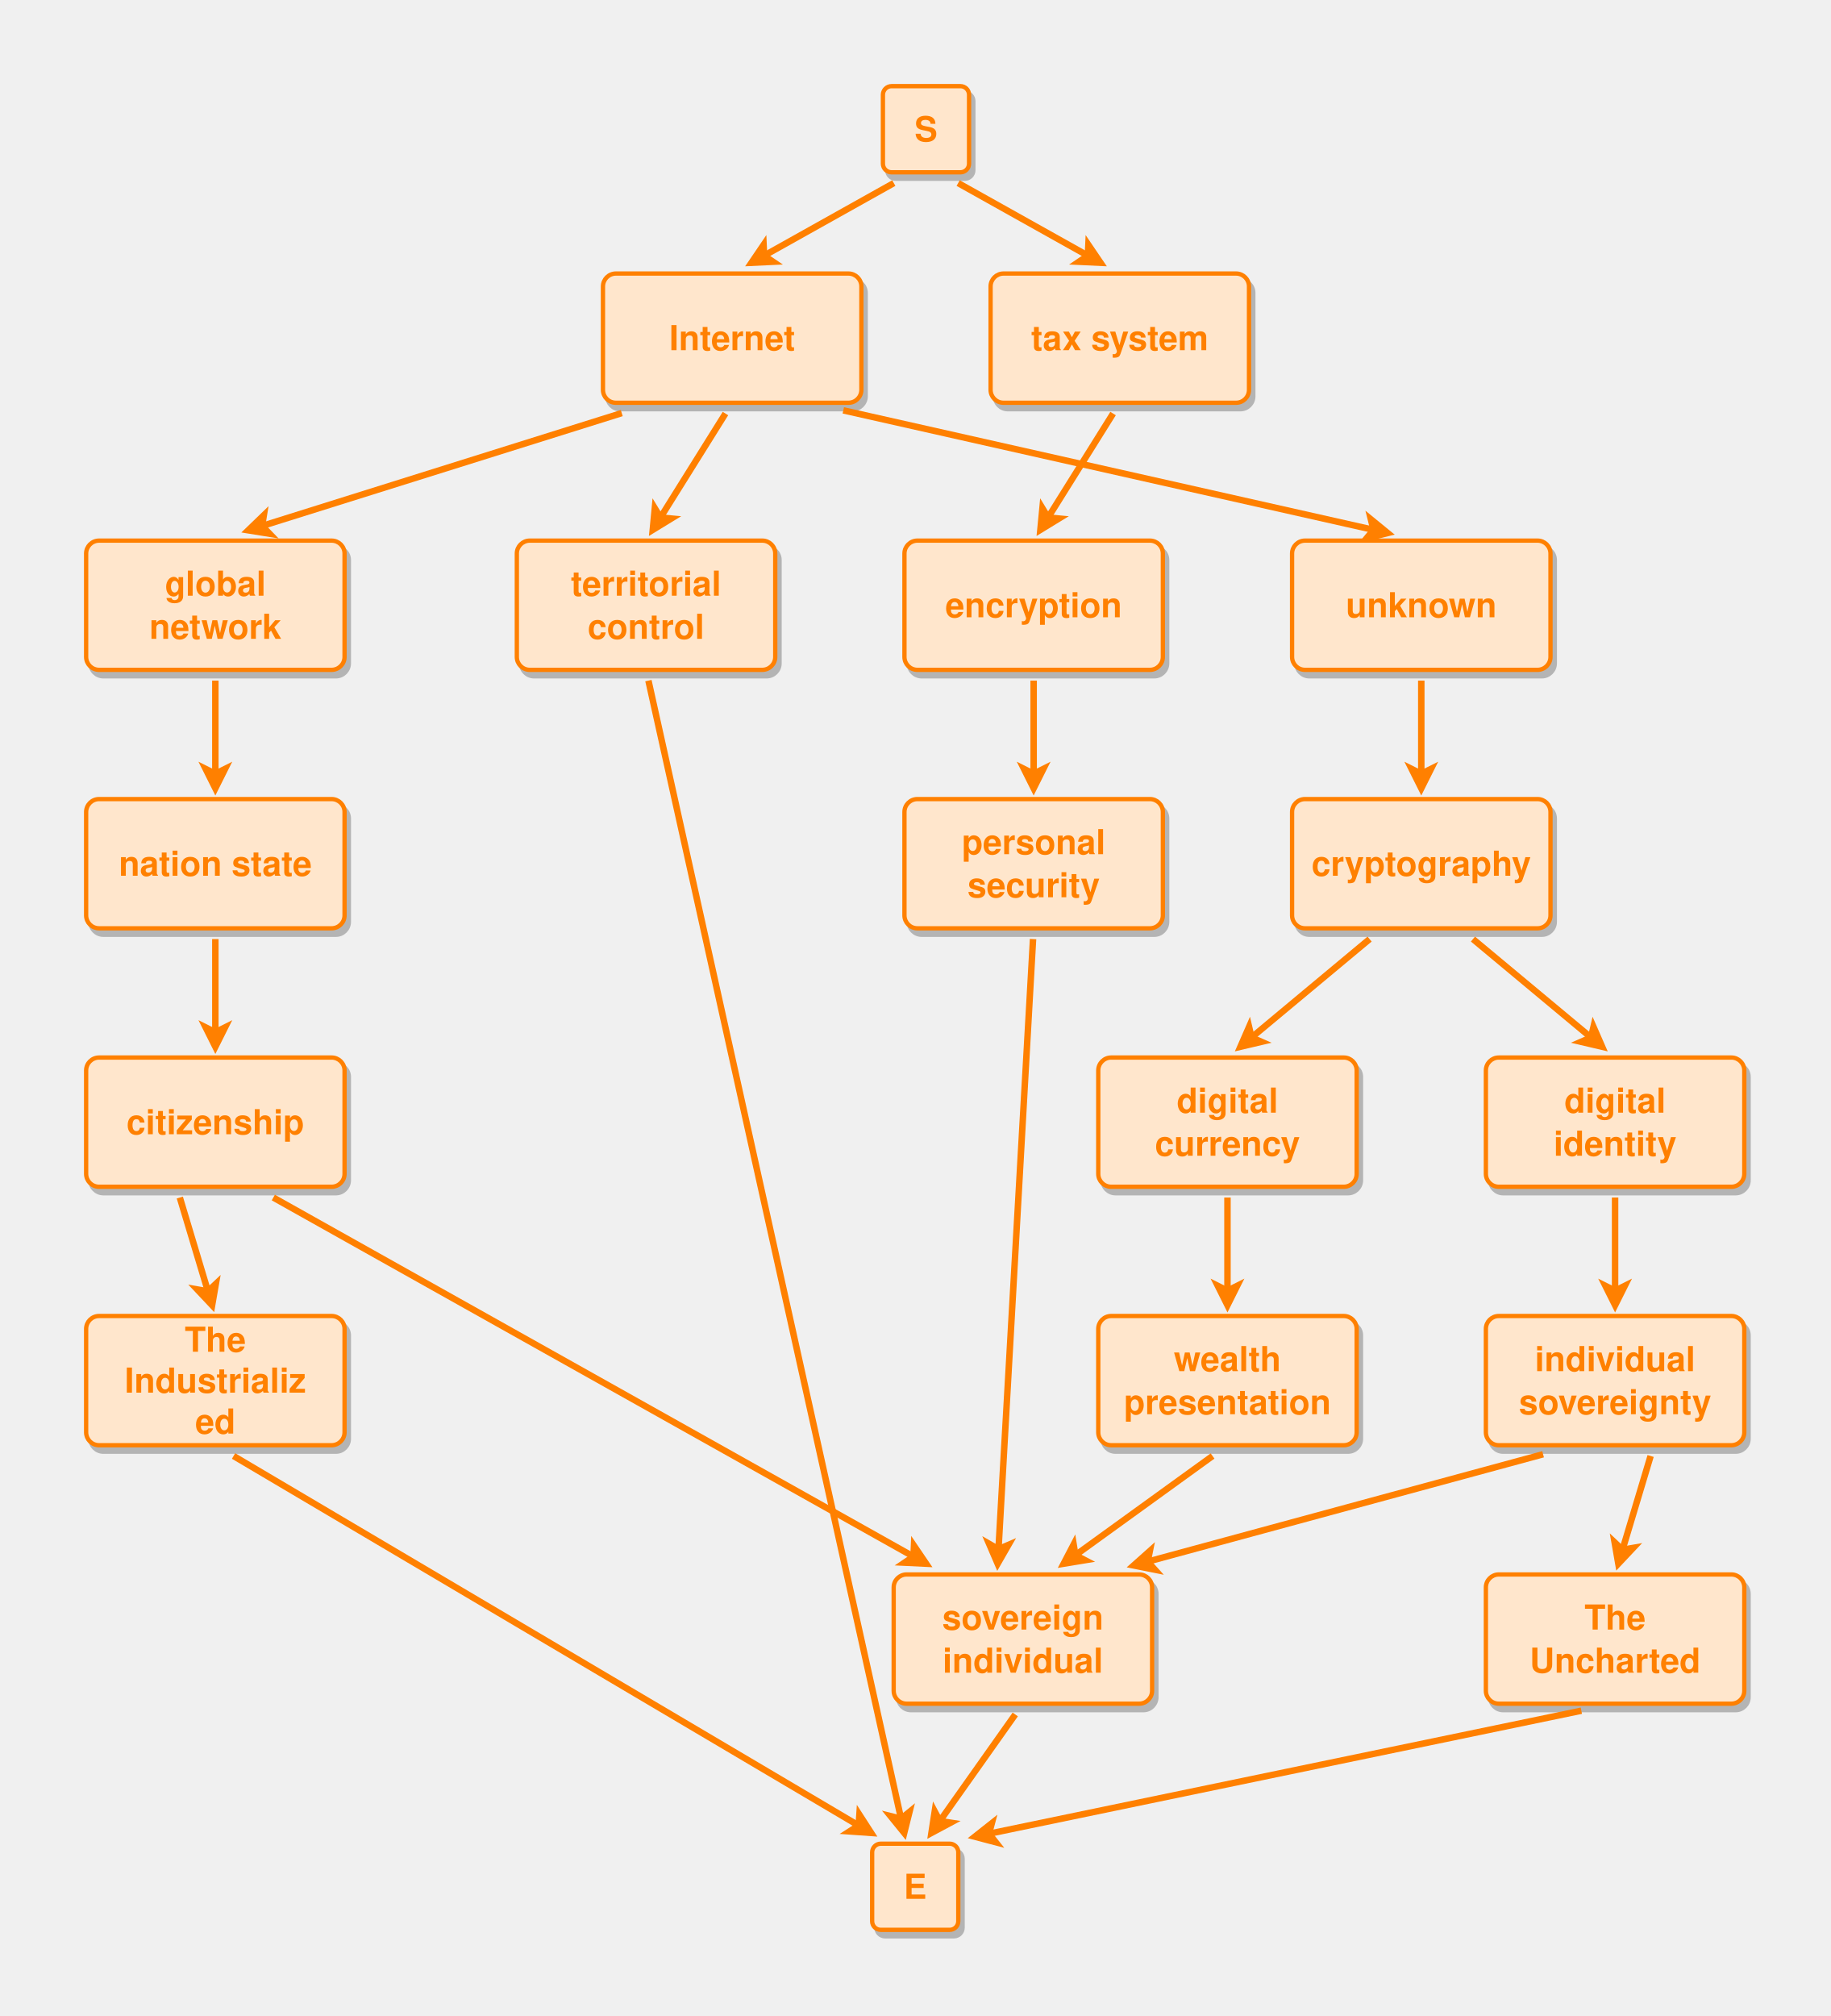
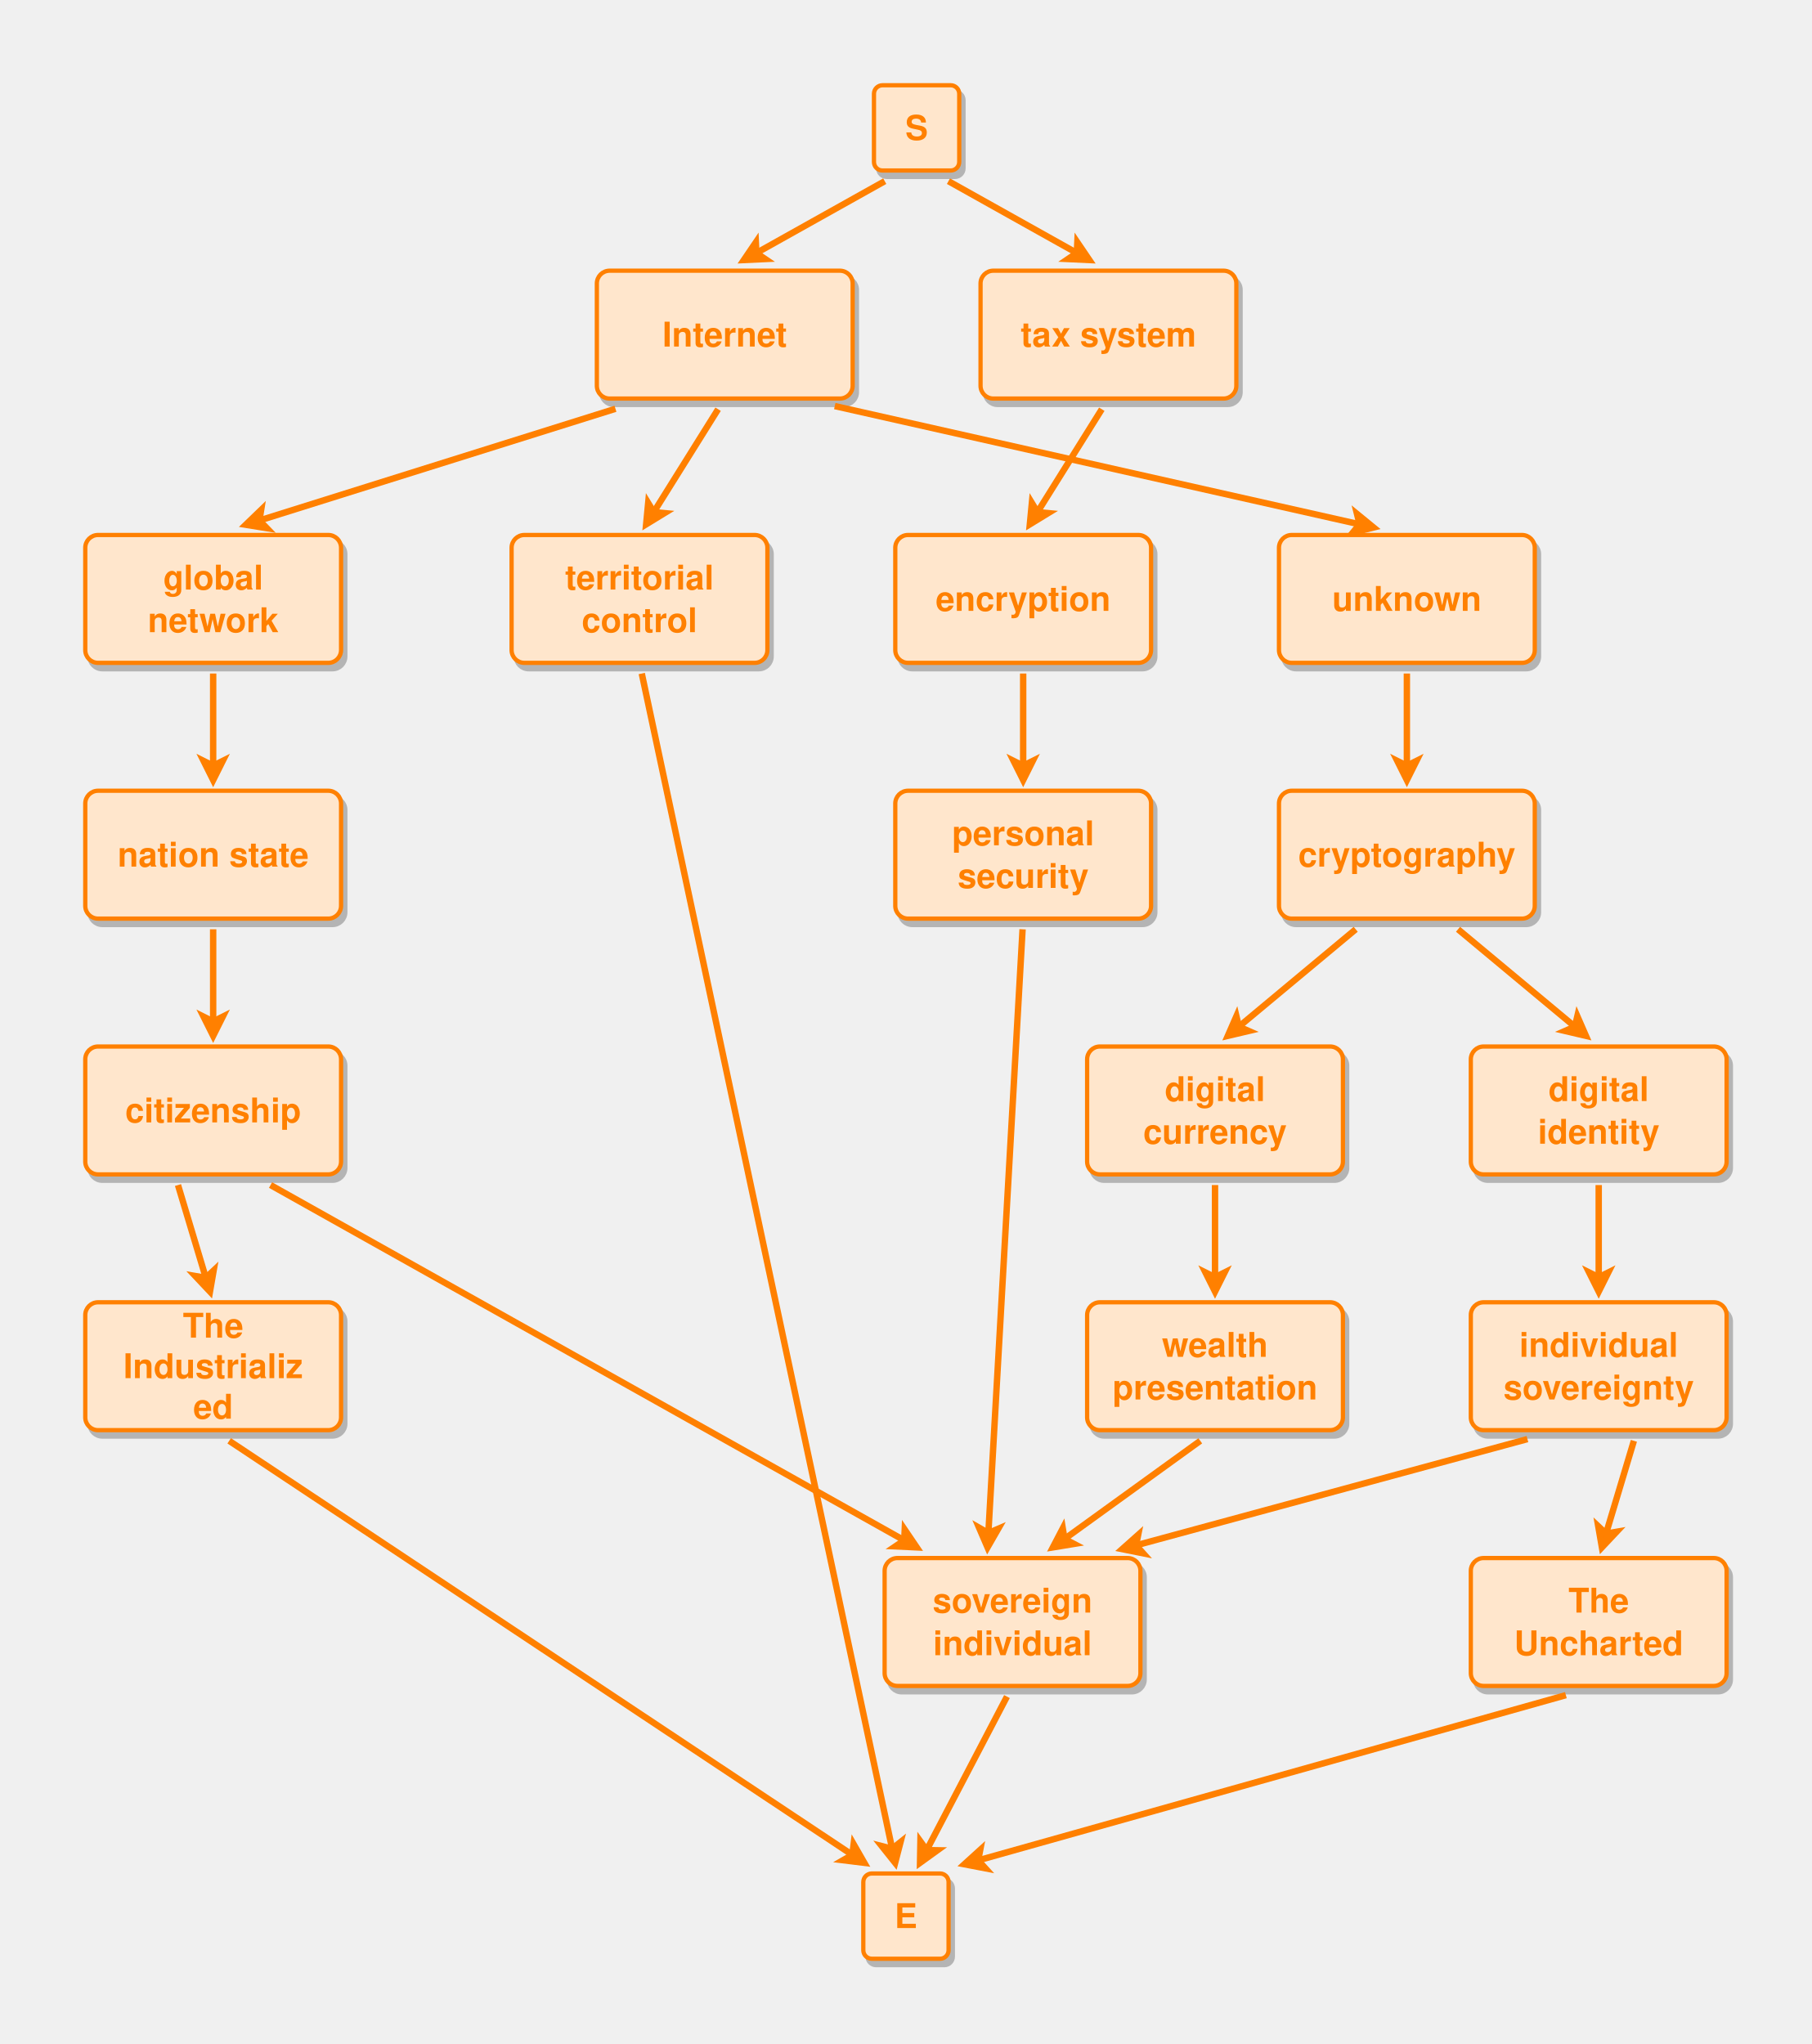
- <svg xmlns="http://www.w3.org/2000/svg" width="850" height="936" viewBox="0 0 850 936">
+ <svg xmlns="http://www.w3.org/2000/svg" width="850" height="959" viewBox="0 0 850 959">
  <defs>
  </defs>
  <g id="container-shells">
  </g>
  <g id="node-shadows">
    <rect x="280" y="127" width="120" height="60" rx="6" ry="6" fill="#000000" stroke="#000000" stroke-width="2" opacity="0.25" transform="translate(2,3)" />
    <rect x="690" y="611" width="120" height="60" rx="6" ry="6" fill="#000000" stroke="#000000" stroke-width="2" opacity="0.25" transform="translate(2,3)" />
    <rect x="40" y="371" width="120" height="60" rx="6" ry="6" fill="#000000" stroke="#000000" stroke-width="2" opacity="0.25" transform="translate(2,3)" />
    <rect x="420" y="371" width="120" height="60" rx="6" ry="6" fill="#000000" stroke="#000000" stroke-width="2" opacity="0.25" transform="translate(2,3)" />
    <rect x="415" y="731" width="120" height="60" rx="6" ry="6" fill="#000000" stroke="#000000" stroke-width="2" opacity="0.25" transform="translate(2,3)" />
    <rect x="460" y="127" width="120" height="60" rx="6" ry="6" fill="#000000" stroke="#000000" stroke-width="2" opacity="0.25" transform="translate(2,3)" />
    <rect x="240" y="251" width="120" height="60" rx="6" ry="6" fill="#000000" stroke="#000000" stroke-width="2" opacity="0.25" transform="translate(2,3)" />
    <rect x="600" y="251" width="120" height="60" rx="6" ry="6" fill="#000000" stroke="#000000" stroke-width="2" opacity="0.25" transform="translate(2,3)" />
    <rect x="510" y="611" width="120" height="60" rx="6" ry="6" fill="#000000" stroke="#000000" stroke-width="2" opacity="0.25" transform="translate(2,3)" />
    <rect x="410" y="40" width="40" height="40" rx="4" ry="4" fill="#000000" stroke="#000000" stroke-width="2" opacity="0.25" transform="translate(2,3)" />
-     <rect x="405" y="856" width="40" height="40" rx="4" ry="4" fill="#000000" stroke="#000000" stroke-width="2" opacity="0.25" transform="translate(2,3)" />
+     <rect x="405" y="879" width="40" height="40" rx="4" ry="4" fill="#000000" stroke="#000000" stroke-width="2" opacity="0.25" transform="translate(2,3)" />
    <rect x="40" y="611" width="120" height="60" rx="6" ry="6" fill="#000000" stroke="#000000" stroke-width="2" opacity="0.25" transform="translate(2,3)" />
    <rect x="690" y="731" width="120" height="60" rx="6" ry="6" fill="#000000" stroke="#000000" stroke-width="2" opacity="0.25" transform="translate(2,3)" />
    <rect x="40" y="491" width="120" height="60" rx="6" ry="6" fill="#000000" stroke="#000000" stroke-width="2" opacity="0.25" transform="translate(2,3)" />
    <rect x="600" y="371" width="120" height="60" rx="6" ry="6" fill="#000000" stroke="#000000" stroke-width="2" opacity="0.25" transform="translate(2,3)" />
    <rect x="510" y="491" width="120" height="60" rx="6" ry="6" fill="#000000" stroke="#000000" stroke-width="2" opacity="0.25" transform="translate(2,3)" />
    <rect x="690" y="491" width="120" height="60" rx="6" ry="6" fill="#000000" stroke="#000000" stroke-width="2" opacity="0.25" transform="translate(2,3)" />
    <rect x="420" y="251" width="120" height="60" rx="6" ry="6" fill="#000000" stroke="#000000" stroke-width="2" opacity="0.25" transform="translate(2,3)" />
    <rect x="40" y="251" width="120" height="60" rx="6" ry="6" fill="#000000" stroke="#000000" stroke-width="2" opacity="0.25" transform="translate(2,3)" />
  </g>
  <g id="edges">
    <g class="edge" data-edge-idx="0" data-edge-base="leadsto" data-edge-from="1" data-edge-to="15">
      <line x1="336.88" y1="192.00" x2="306.70" y2="240.28" stroke="#ff8000" stroke-width="3" />
      <path d="M 303.12 246.00 L 304.08 235.98 L 306.70 240.28 L 311.71 240.75 Z" fill="#ff8000" stroke="#ff8000" stroke-width="3" stroke-miterlimit="10" />
      <text x="321" y="216" text-anchor="middle" dominant-baseline="middle" font-family="Helvetica,Inter,Segoe UI,Arial" font-size="11" paint-order="stroke" stroke="#ffffff" stroke-width="3" stroke-linejoin="round" fill="#ff8000">
      </text>
    </g>
    <g class="edge" data-edge-idx="1" data-edge-base="leadsto" data-edge-from="1" data-edge-to="16">
      <line x1="391.61" y1="190.52" x2="637.81" y2="246.00" stroke="#ff8000" stroke-width="3" />
      <path d="M 644.39 247.48 L 634.62 249.89 L 637.81 246.00 L 636.60 241.11 Z" fill="#ff8000" stroke="#ff8000" stroke-width="3" stroke-miterlimit="10" />
      <text x="514" y="217" text-anchor="middle" dominant-baseline="middle" font-family="Helvetica,Inter,Segoe UI,Arial" font-size="11" paint-order="stroke" stroke="#ffffff" stroke-width="3" stroke-linejoin="round" fill="#ff8000">
      </text>
    </g>
    <g class="edge" data-edge-idx="2" data-edge-base="leadsto" data-edge-from="1" data-edge-to="9">
      <line x1="288.73" y1="191.79" x2="121.71" y2="244.19" stroke="#ff8000" stroke-width="3" />
      <path d="M 115.27 246.21 L 122.51 239.22 L 121.71 244.19 L 125.20 247.81 Z" fill="#ff8000" stroke="#ff8000" stroke-width="3" stroke-miterlimit="10" />
      <text x="204" y="217" text-anchor="middle" dominant-baseline="middle" font-family="Helvetica,Inter,Segoe UI,Arial" font-size="11" paint-order="stroke" stroke="#ffffff" stroke-width="3" stroke-linejoin="round" fill="#ff8000">
      </text>
    </g>
    <g class="edge" data-edge-idx="3" data-edge-base="leadsto" data-edge-from="10" data-edge-to="13">
      <line x1="716.56" y1="675.19" x2="532.96" y2="725.04" stroke="#ff8000" stroke-width="3" />
      <path d="M 526.44 726.81 L 533.95 720.11 L 532.96 725.04 L 536.31 728.79 Z" fill="#ff8000" stroke="#ff8000" stroke-width="3" stroke-miterlimit="10" />
      <text x="624" y="700" text-anchor="middle" dominant-baseline="middle" font-family="Helvetica,Inter,Segoe UI,Arial" font-size="11" paint-order="stroke" stroke="#ffffff" stroke-width="3" stroke-linejoin="round" fill="#ff8000">
      </text>
    </g>
    <g class="edge" data-edge-idx="4" data-edge-base="leadsto" data-edge-from="10" data-edge-to="3">
      <line x1="766.50" y1="676.00" x2="753.44" y2="719.53" stroke="#ff8000" stroke-width="3" />
      <path d="M 751.50 726.00 L 749.78 716.09 L 753.44 719.53 L 758.40 718.67 Z" fill="#ff8000" stroke="#ff8000" stroke-width="3" stroke-miterlimit="10" />
      <text x="759" y="697" text-anchor="middle" dominant-baseline="middle" font-family="Helvetica,Inter,Segoe UI,Arial" font-size="11" paint-order="stroke" stroke="#ffffff" stroke-width="3" stroke-linejoin="round" fill="#ff8000">
      </text>
    </g>
    <g class="edge" data-edge-idx="5" data-edge-base="leadsto" data-edge-from="11" data-edge-to="4">
      <line x1="100.00" y1="436.00" x2="100.00" y2="479.25" stroke="#ff8000" stroke-width="3" />
      <path d="M 100.00 486.00 L 95.50 477.00 L 100.00 479.25 L 104.50 477.00 Z" fill="#ff8000" stroke="#ff8000" stroke-width="3" stroke-miterlimit="10" />
      <text x="100" y="457" text-anchor="middle" dominant-baseline="middle" font-family="Helvetica,Inter,Segoe UI,Arial" font-size="11" paint-order="stroke" stroke="#ffffff" stroke-width="3" stroke-linejoin="round" fill="#ff8000">
      </text>
    </g>
    <g class="edge" data-edge-idx="6" data-edge-base="leadsto" data-edge-from="12" data-edge-to="13">
      <line x1="479.72" y1="436.00" x2="463.67" y2="719.26" stroke="#ff8000" stroke-width="3" />
      <path d="M 463.28 726.00 L 459.30 716.76 L 463.67 719.26 L 468.29 717.27 Z" fill="#ff8000" stroke="#ff8000" stroke-width="3" stroke-miterlimit="10" />
      <text x="471" y="577" text-anchor="middle" dominant-baseline="middle" font-family="Helvetica,Inter,Segoe UI,Arial" font-size="11" paint-order="stroke" stroke="#ffffff" stroke-width="3" stroke-linejoin="round" fill="#ff8000">
      </text>
    </g>
    <g class="edge" data-edge-idx="7" data-edge-base="leadsto" data-edge-from="13" data-edge-to="19">
-       <line x1="471.46" y1="796.00" x2="436.44" y2="845.49" stroke="#ff8000" stroke-width="3" />
-       <path d="M 432.54 851.00 L 434.06 841.05 L 436.44 845.49 L 441.41 846.25 Z" fill="#ff8000" stroke="#ff8000" stroke-width="3" stroke-miterlimit="10" />
+       <line x1="472.39" y1="796.00" x2="434.74" y2="868.02" stroke="#ff8000" stroke-width="3" />
+       <path d="M 431.61 874.00 L 431.79 863.94 L 434.74 868.02 L 439.77 868.11 Z" fill="#ff8000" stroke="#ff8000" stroke-width="3" stroke-miterlimit="10" />
    </g>
    <g class="edge" data-edge-idx="8" data-edge-base="leadsto" data-edge-from="14" data-edge-to="8">
      <line x1="516.88" y1="192.00" x2="486.70" y2="240.28" stroke="#ff8000" stroke-width="3" />
      <path d="M 483.12 246.00 L 484.08 235.98 L 486.70 240.28 L 491.71 240.75 Z" fill="#ff8000" stroke="#ff8000" stroke-width="3" stroke-miterlimit="10" />
      <text x="501" y="216" text-anchor="middle" dominant-baseline="middle" font-family="Helvetica,Inter,Segoe UI,Arial" font-size="11" paint-order="stroke" stroke="#ffffff" stroke-width="3" stroke-linejoin="round" fill="#ff8000">
      </text>
    </g>
    <g class="edge" data-edge-idx="9" data-edge-base="leadsto" data-edge-from="15" data-edge-to="19">
-       <line x1="301.11" y1="316.00" x2="418.43" y2="844.41" stroke="#ff8000" stroke-width="3" />
-       <path d="M 419.89 851.00 L 413.55 843.19 L 418.43 844.41 L 422.33 841.24 Z" fill="#ff8000" stroke="#ff8000" stroke-width="3" stroke-miterlimit="10" />
+       <line x1="301.07" y1="316.00" x2="418.53" y2="867.40" stroke="#ff8000" stroke-width="3" />
+       <path d="M 419.93 874.00 L 413.66 866.14 L 418.53 867.40 L 422.46 864.26 Z" fill="#ff8000" stroke="#ff8000" stroke-width="3" stroke-miterlimit="10" />
    </g>
    <g class="edge" data-edge-idx="10" data-edge-base="leadsto" data-edge-from="16" data-edge-to="5">
      <line x1="660.00" y1="316.00" x2="660.00" y2="359.25" stroke="#ff8000" stroke-width="3" />
      <path d="M 660.00 366.00 L 655.50 357.00 L 660.00 359.25 L 664.50 357.00 Z" fill="#ff8000" stroke="#ff8000" stroke-width="3" stroke-miterlimit="10" />
      <text x="660" y="337" text-anchor="middle" dominant-baseline="middle" font-family="Helvetica,Inter,Segoe UI,Arial" font-size="11" paint-order="stroke" stroke="#ffffff" stroke-width="3" stroke-linejoin="round" fill="#ff8000">
      </text>
    </g>
    <g class="edge" data-edge-idx="11" data-edge-base="leadsto" data-edge-from="17" data-edge-to="13">
      <line x1="563.08" y1="676.00" x2="499.39" y2="722.05" stroke="#ff8000" stroke-width="3" />
      <path d="M 493.92 726.00 L 498.57 717.08 L 499.39 722.05 L 503.85 724.37 Z" fill="#ff8000" stroke="#ff8000" stroke-width="3" stroke-miterlimit="10" />
      <text x="531" y="699" text-anchor="middle" dominant-baseline="middle" font-family="Helvetica,Inter,Segoe UI,Arial" font-size="11" paint-order="stroke" stroke="#ffffff" stroke-width="3" stroke-linejoin="round" fill="#ff8000">
      </text>
    </g>
    <g class="edge" data-edge-idx="12" data-edge-base="leadsto" data-edge-from="18" data-edge-to="1">
      <line x1="415.06" y1="85.00" x2="354.83" y2="118.70" stroke="#ff8000" stroke-width="3" />
      <path d="M 348.94 122.00 L 354.59 113.68 L 354.83 118.70 L 358.99 121.53 Z" fill="#ff8000" stroke="#ff8000" stroke-width="3" stroke-miterlimit="10" />
    </g>
    <g class="edge" data-edge-idx="13" data-edge-base="leadsto" data-edge-from="18" data-edge-to="14">
      <line x1="444.94" y1="85.00" x2="505.17" y2="118.70" stroke="#ff8000" stroke-width="3" />
      <path d="M 511.06 122.00 L 501.01 121.53 L 505.17 118.70 L 505.41 113.68 Z" fill="#ff8000" stroke="#ff8000" stroke-width="3" stroke-miterlimit="10" />
    </g>
    <g class="edge" data-edge-idx="14" data-edge-base="leadsto" data-edge-from="2" data-edge-to="19">
-       <line x1="108.46" y1="676.00" x2="398.73" y2="847.57" stroke="#ff8000" stroke-width="3" />
-       <path d="M 404.54 851.00 L 394.50 850.29 L 398.73 847.57 L 399.08 842.55 Z" fill="#ff8000" stroke="#ff8000" stroke-width="3" stroke-miterlimit="10" />
+       <line x1="107.52" y1="676.00" x2="399.85" y2="870.26" stroke="#ff8000" stroke-width="3" />
+       <path d="M 405.48 874.00 L 395.49 872.77 L 399.85 870.26 L 400.47 865.27 Z" fill="#ff8000" stroke="#ff8000" stroke-width="3" stroke-miterlimit="10" />
    </g>
    <g class="edge" data-edge-idx="15" data-edge-base="leadsto" data-edge-from="3" data-edge-to="19">
-       <line x1="734.33" y1="794.25" x2="459.27" y2="851.37" stroke="#ff8000" stroke-width="3" />
-       <path d="M 452.67 852.75 L 460.56 846.51 L 459.27 851.37 L 462.39 855.32 Z" fill="#ff8000" stroke="#ff8000" stroke-width="3" stroke-miterlimit="10" />
+       <line x1="734.60" y1="795.33" x2="458.90" y2="872.84" stroke="#ff8000" stroke-width="3" />
+       <path d="M 452.40 874.67 L 459.85 867.90 L 458.90 872.84 L 462.28 876.57 Z" fill="#ff8000" stroke="#ff8000" stroke-width="3" stroke-miterlimit="10" />
    </g>
    <g class="edge" data-edge-idx="16" data-edge-base="leadsto" data-edge-from="4" data-edge-to="13">
      <line x1="126.92" y1="556.00" x2="424.20" y2="722.70" stroke="#ff8000" stroke-width="3" />
      <path d="M 430.08 726.00 L 420.03 725.52 L 424.20 722.70 L 424.43 717.67 Z" fill="#ff8000" stroke="#ff8000" stroke-width="3" stroke-miterlimit="10" />
      <text x="275" y="639" text-anchor="middle" dominant-baseline="middle" font-family="Helvetica,Inter,Segoe UI,Arial" font-size="11" paint-order="stroke" stroke="#ffffff" stroke-width="3" stroke-linejoin="round" fill="#ff8000">
      </text>
    </g>
    <g class="edge" data-edge-idx="17" data-edge-base="leadsto" data-edge-from="4" data-edge-to="2">
      <line x1="83.50" y1="556.00" x2="96.56" y2="599.53" stroke="#ff8000" stroke-width="3" />
      <path d="M 98.50 606.00 L 91.60 598.67 L 96.56 599.53 L 100.22 596.09 Z" fill="#ff8000" stroke="#ff8000" stroke-width="3" stroke-miterlimit="10" />
      <text x="89" y="577" text-anchor="middle" dominant-baseline="middle" font-family="Helvetica,Inter,Segoe UI,Arial" font-size="11" paint-order="stroke" stroke="#ffffff" stroke-width="3" stroke-linejoin="round" fill="#ff8000">
      </text>
    </g>
    <g class="edge" data-edge-idx="18" data-edge-base="leadsto" data-edge-from="5" data-edge-to="6">
      <line x1="636.00" y1="436.00" x2="581.19" y2="481.68" stroke="#ff8000" stroke-width="3" />
      <path d="M 576.00 486.00 L 580.03 476.78 L 581.19 481.68 L 585.79 483.70 Z" fill="#ff8000" stroke="#ff8000" stroke-width="3" stroke-miterlimit="10" />
      <text x="608" y="458" text-anchor="middle" dominant-baseline="middle" font-family="Helvetica,Inter,Segoe UI,Arial" font-size="11" paint-order="stroke" stroke="#ffffff" stroke-width="3" stroke-linejoin="round" fill="#ff8000">
      </text>
    </g>
    <g class="edge" data-edge-idx="19" data-edge-base="leadsto" data-edge-from="5" data-edge-to="7">
      <line x1="684.00" y1="436.00" x2="738.81" y2="481.68" stroke="#ff8000" stroke-width="3" />
      <path d="M 744.00 486.00 L 734.21 483.70 L 738.81 481.68 L 739.97 476.78 Z" fill="#ff8000" stroke="#ff8000" stroke-width="3" stroke-miterlimit="10" />
      <text x="711" y="458" text-anchor="middle" dominant-baseline="middle" font-family="Helvetica,Inter,Segoe UI,Arial" font-size="11" paint-order="stroke" stroke="#ffffff" stroke-width="3" stroke-linejoin="round" fill="#ff8000">
      </text>
    </g>
    <g class="edge" data-edge-idx="20" data-edge-base="leadsto" data-edge-from="6" data-edge-to="17">
      <line x1="570.00" y1="556.00" x2="570.00" y2="599.25" stroke="#ff8000" stroke-width="3" />
      <path d="M 570.00 606.00 L 565.50 597.00 L 570.00 599.25 L 574.50 597.00 Z" fill="#ff8000" stroke="#ff8000" stroke-width="3" stroke-miterlimit="10" />
      <text x="570" y="577" text-anchor="middle" dominant-baseline="middle" font-family="Helvetica,Inter,Segoe UI,Arial" font-size="11" paint-order="stroke" stroke="#ffffff" stroke-width="3" stroke-linejoin="round" fill="#ff8000">
      </text>
    </g>
    <g class="edge" data-edge-idx="21" data-edge-base="leadsto" data-edge-from="7" data-edge-to="10">
      <line x1="750.00" y1="556.00" x2="750.00" y2="599.25" stroke="#ff8000" stroke-width="3" />
      <path d="M 750.00 606.00 L 745.50 597.00 L 750.00 599.25 L 754.50 597.00 Z" fill="#ff8000" stroke="#ff8000" stroke-width="3" stroke-miterlimit="10" />
      <text x="750" y="577" text-anchor="middle" dominant-baseline="middle" font-family="Helvetica,Inter,Segoe UI,Arial" font-size="11" paint-order="stroke" stroke="#ffffff" stroke-width="3" stroke-linejoin="round" fill="#ff8000">
      </text>
    </g>
    <g class="edge" data-edge-idx="22" data-edge-base="leadsto" data-edge-from="8" data-edge-to="12">
      <line x1="480.00" y1="316.00" x2="480.00" y2="359.25" stroke="#ff8000" stroke-width="3" />
      <path d="M 480.00 366.00 L 475.50 357.00 L 480.00 359.25 L 484.50 357.00 Z" fill="#ff8000" stroke="#ff8000" stroke-width="3" stroke-miterlimit="10" />
      <text x="480" y="337" text-anchor="middle" dominant-baseline="middle" font-family="Helvetica,Inter,Segoe UI,Arial" font-size="11" paint-order="stroke" stroke="#ffffff" stroke-width="3" stroke-linejoin="round" fill="#ff8000">
      </text>
    </g>
    <g class="edge" data-edge-idx="23" data-edge-base="leadsto" data-edge-from="9" data-edge-to="11">
      <line x1="100.00" y1="316.00" x2="100.00" y2="359.25" stroke="#ff8000" stroke-width="3" />
      <path d="M 100.00 366.00 L 95.50 357.00 L 100.00 359.25 L 104.50 357.00 Z" fill="#ff8000" stroke="#ff8000" stroke-width="3" stroke-miterlimit="10" />
      <text x="100" y="337" text-anchor="middle" dominant-baseline="middle" font-family="Helvetica,Inter,Segoe UI,Arial" font-size="11" paint-order="stroke" stroke="#ffffff" stroke-width="3" stroke-linejoin="round" fill="#ff8000">
      </text>
    </g>
  </g>
  <g id="nodes">
    <rect x="280" y="127" width="120" height="60" rx="6" ry="6" fill="#ffe6cc" stroke="#ff8000" stroke-width="2" />
    <text x="340" y="157" text-anchor="middle" dominant-baseline="middle" font-family="Helvetica,Inter,Segoe UI,Arial" font-size="16" font-weight="bold" fill="#ff8000">Internet</text>
    <rect x="690" y="611" width="120" height="60" rx="6" ry="6" fill="#ffe6cc" stroke="#ff8000" stroke-width="2" />
    <text x="750" y="631" text-anchor="middle" dominant-baseline="middle" font-family="Helvetica,Inter,Segoe UI,Arial" font-size="16" font-weight="bold" fill="#ff8000">individual</text>
    <text x="750" y="651" text-anchor="middle" dominant-baseline="middle" font-family="Helvetica,Inter,Segoe UI,Arial" font-size="16" font-weight="bold" fill="#ff8000">sovereignty</text>
    <rect x="40" y="371" width="120" height="60" rx="6" ry="6" fill="#ffe6cc" stroke="#ff8000" stroke-width="2" />
    <text x="100" y="401" text-anchor="middle" dominant-baseline="middle" font-family="Helvetica,Inter,Segoe UI,Arial" font-size="16" font-weight="bold" fill="#ff8000">nation state</text>
    <rect x="420" y="371" width="120" height="60" rx="6" ry="6" fill="#ffe6cc" stroke="#ff8000" stroke-width="2" />
    <text x="480" y="391" text-anchor="middle" dominant-baseline="middle" font-family="Helvetica,Inter,Segoe UI,Arial" font-size="16" font-weight="bold" fill="#ff8000">personal</text>
    <text x="480" y="411" text-anchor="middle" dominant-baseline="middle" font-family="Helvetica,Inter,Segoe UI,Arial" font-size="16" font-weight="bold" fill="#ff8000">security</text>
    <rect x="415" y="731" width="120" height="60" rx="6" ry="6" fill="#ffe6cc" stroke="#ff8000" stroke-width="2" />
    <text x="475" y="751" text-anchor="middle" dominant-baseline="middle" font-family="Helvetica,Inter,Segoe UI,Arial" font-size="16" font-weight="bold" fill="#ff8000">sovereign</text>
    <text x="475" y="771" text-anchor="middle" dominant-baseline="middle" font-family="Helvetica,Inter,Segoe UI,Arial" font-size="16" font-weight="bold" fill="#ff8000">individual</text>
    <rect x="460" y="127" width="120" height="60" rx="6" ry="6" fill="#ffe6cc" stroke="#ff8000" stroke-width="2" />
    <text x="520" y="157" text-anchor="middle" dominant-baseline="middle" font-family="Helvetica,Inter,Segoe UI,Arial" font-size="16" font-weight="bold" fill="#ff8000">tax system</text>
    <rect x="240" y="251" width="120" height="60" rx="6" ry="6" fill="#ffe6cc" stroke="#ff8000" stroke-width="2" />
    <text x="300" y="271" text-anchor="middle" dominant-baseline="middle" font-family="Helvetica,Inter,Segoe UI,Arial" font-size="16" font-weight="bold" fill="#ff8000">territorial</text>
    <text x="300" y="291" text-anchor="middle" dominant-baseline="middle" font-family="Helvetica,Inter,Segoe UI,Arial" font-size="16" font-weight="bold" fill="#ff8000">control</text>
    <rect x="600" y="251" width="120" height="60" rx="6" ry="6" fill="#ffe6cc" stroke="#ff8000" stroke-width="2" />
    <text x="660" y="281" text-anchor="middle" dominant-baseline="middle" font-family="Helvetica,Inter,Segoe UI,Arial" font-size="16" font-weight="bold" fill="#ff8000">unknown</text>
    <rect x="510" y="611" width="120" height="60" rx="6" ry="6" fill="#ffe6cc" stroke="#ff8000" stroke-width="2" />
    <text x="570" y="631" text-anchor="middle" dominant-baseline="middle" font-family="Helvetica,Inter,Segoe UI,Arial" font-size="16" font-weight="bold" fill="#ff8000">wealth</text>
    <text x="570" y="651" text-anchor="middle" dominant-baseline="middle" font-family="Helvetica,Inter,Segoe UI,Arial" font-size="16" font-weight="bold" fill="#ff8000">presentation</text>
    <rect x="410" y="40" width="40" height="40" rx="4" ry="4" fill="#ffe6cc" stroke="#ff8000" stroke-width="2" />
    <text x="430" y="60" text-anchor="middle" dominant-baseline="middle" font-family="Helvetica,Inter,Segoe UI,Arial" font-size="16" font-weight="bold" fill="#ff8000">S</text>
-     <rect x="405" y="856" width="40" height="40" rx="4" ry="4" fill="#ffe6cc" stroke="#ff8000" stroke-width="2" />
-     <text x="425" y="876" text-anchor="middle" dominant-baseline="middle" font-family="Helvetica,Inter,Segoe UI,Arial" font-size="16" font-weight="bold" fill="#ff8000">E</text>
+     <rect x="405" y="879" width="40" height="40" rx="4" ry="4" fill="#ffe6cc" stroke="#ff8000" stroke-width="2" />
+     <text x="425" y="899" text-anchor="middle" dominant-baseline="middle" font-family="Helvetica,Inter,Segoe UI,Arial" font-size="16" font-weight="bold" fill="#ff8000">E</text>
    <rect x="40" y="611" width="120" height="60" rx="6" ry="6" fill="#ffe6cc" stroke="#ff8000" stroke-width="2" />
    <text x="100" y="622" text-anchor="middle" dominant-baseline="middle" font-family="Helvetica,Inter,Segoe UI,Arial" font-size="16" font-weight="bold" fill="#ff8000">The</text>
    <text x="100" y="641" text-anchor="middle" dominant-baseline="middle" font-family="Helvetica,Inter,Segoe UI,Arial" font-size="16" font-weight="bold" fill="#ff8000">Industrializ</text>
    <text x="100" y="660" text-anchor="middle" dominant-baseline="middle" font-family="Helvetica,Inter,Segoe UI,Arial" font-size="16" font-weight="bold" fill="#ff8000">ed</text>
    <rect x="690" y="731" width="120" height="60" rx="6" ry="6" fill="#ffe6cc" stroke="#ff8000" stroke-width="2" />
    <text x="750" y="751" text-anchor="middle" dominant-baseline="middle" font-family="Helvetica,Inter,Segoe UI,Arial" font-size="16" font-weight="bold" fill="#ff8000">The</text>
    <text x="750" y="771" text-anchor="middle" dominant-baseline="middle" font-family="Helvetica,Inter,Segoe UI,Arial" font-size="16" font-weight="bold" fill="#ff8000">Uncharted</text>
    <rect x="40" y="491" width="120" height="60" rx="6" ry="6" fill="#ffe6cc" stroke="#ff8000" stroke-width="2" />
    <text x="100" y="521" text-anchor="middle" dominant-baseline="middle" font-family="Helvetica,Inter,Segoe UI,Arial" font-size="16" font-weight="bold" fill="#ff8000">citizenship</text>
    <g>
      <rect x="600" y="371" width="120" height="60" rx="6" ry="6" fill="#ffe6cc" stroke="#ff8000" stroke-width="2" />
      <text x="660" y="401" text-anchor="middle" dominant-baseline="middle" font-family="Helvetica,Inter,Segoe UI,Arial" font-size="16" font-weight="bold" fill="#ff8000">cryptography</text>
    </g>
    <rect x="510" y="491" width="120" height="60" rx="6" ry="6" fill="#ffe6cc" stroke="#ff8000" stroke-width="2" />
    <text x="570" y="511" text-anchor="middle" dominant-baseline="middle" font-family="Helvetica,Inter,Segoe UI,Arial" font-size="16" font-weight="bold" fill="#ff8000">digital</text>
    <text x="570" y="531" text-anchor="middle" dominant-baseline="middle" font-family="Helvetica,Inter,Segoe UI,Arial" font-size="16" font-weight="bold" fill="#ff8000">currency</text>
    <rect x="690" y="491" width="120" height="60" rx="6" ry="6" fill="#ffe6cc" stroke="#ff8000" stroke-width="2" />
    <text x="750" y="511" text-anchor="middle" dominant-baseline="middle" font-family="Helvetica,Inter,Segoe UI,Arial" font-size="16" font-weight="bold" fill="#ff8000">digital</text>
    <text x="750" y="531" text-anchor="middle" dominant-baseline="middle" font-family="Helvetica,Inter,Segoe UI,Arial" font-size="16" font-weight="bold" fill="#ff8000">identity</text>
    <rect x="420" y="251" width="120" height="60" rx="6" ry="6" fill="#ffe6cc" stroke="#ff8000" stroke-width="2" />
    <text x="480" y="281" text-anchor="middle" dominant-baseline="middle" font-family="Helvetica,Inter,Segoe UI,Arial" font-size="16" font-weight="bold" fill="#ff8000">encryption</text>
    <rect x="40" y="251" width="120" height="60" rx="6" ry="6" fill="#ffe6cc" stroke="#ff8000" stroke-width="2" />
    <text x="100" y="271" text-anchor="middle" dominant-baseline="middle" font-family="Helvetica,Inter,Segoe UI,Arial" font-size="16" font-weight="bold" fill="#ff8000">global</text>
    <text x="100" y="291" text-anchor="middle" dominant-baseline="middle" font-family="Helvetica,Inter,Segoe UI,Arial" font-size="16" font-weight="bold" fill="#ff8000">network</text>
  </g>
</svg>
